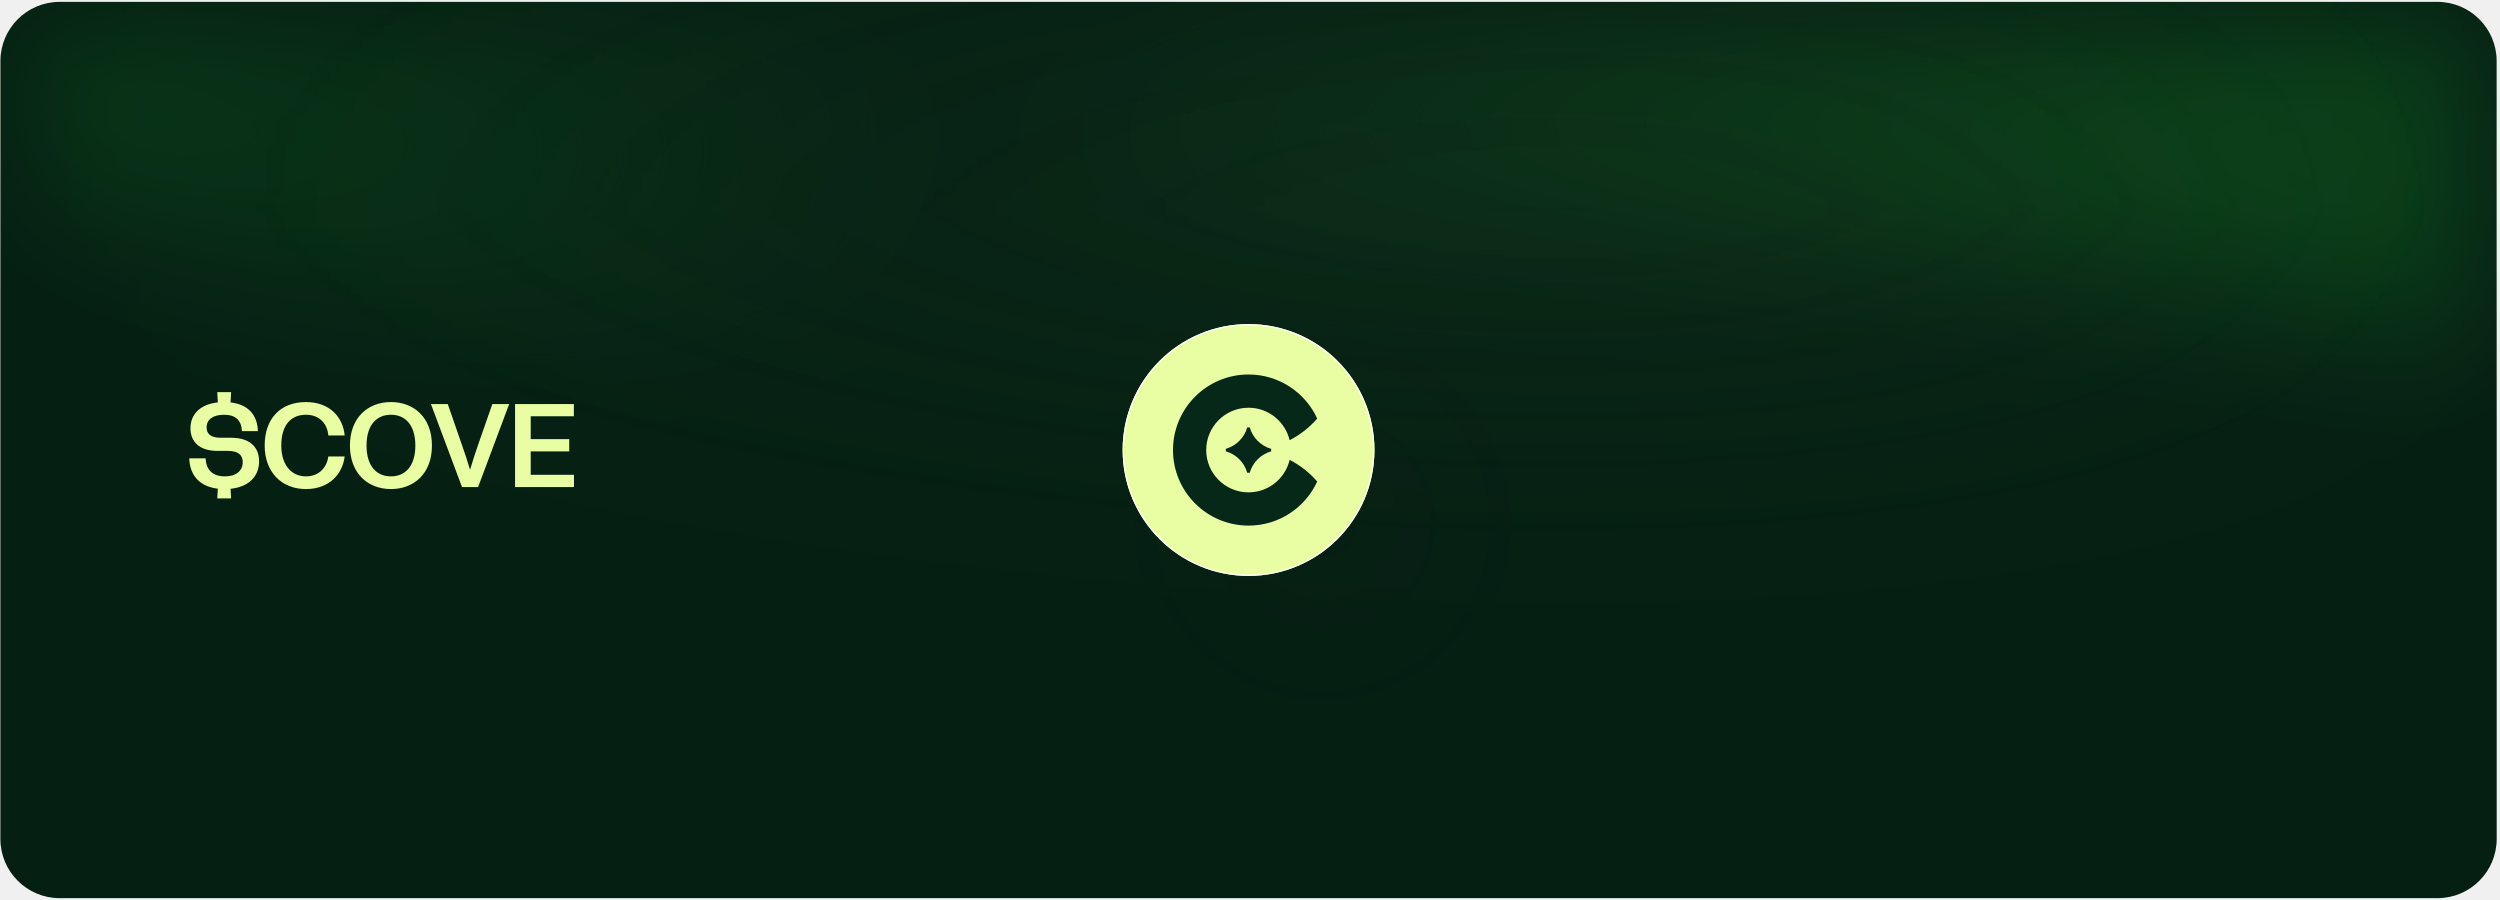
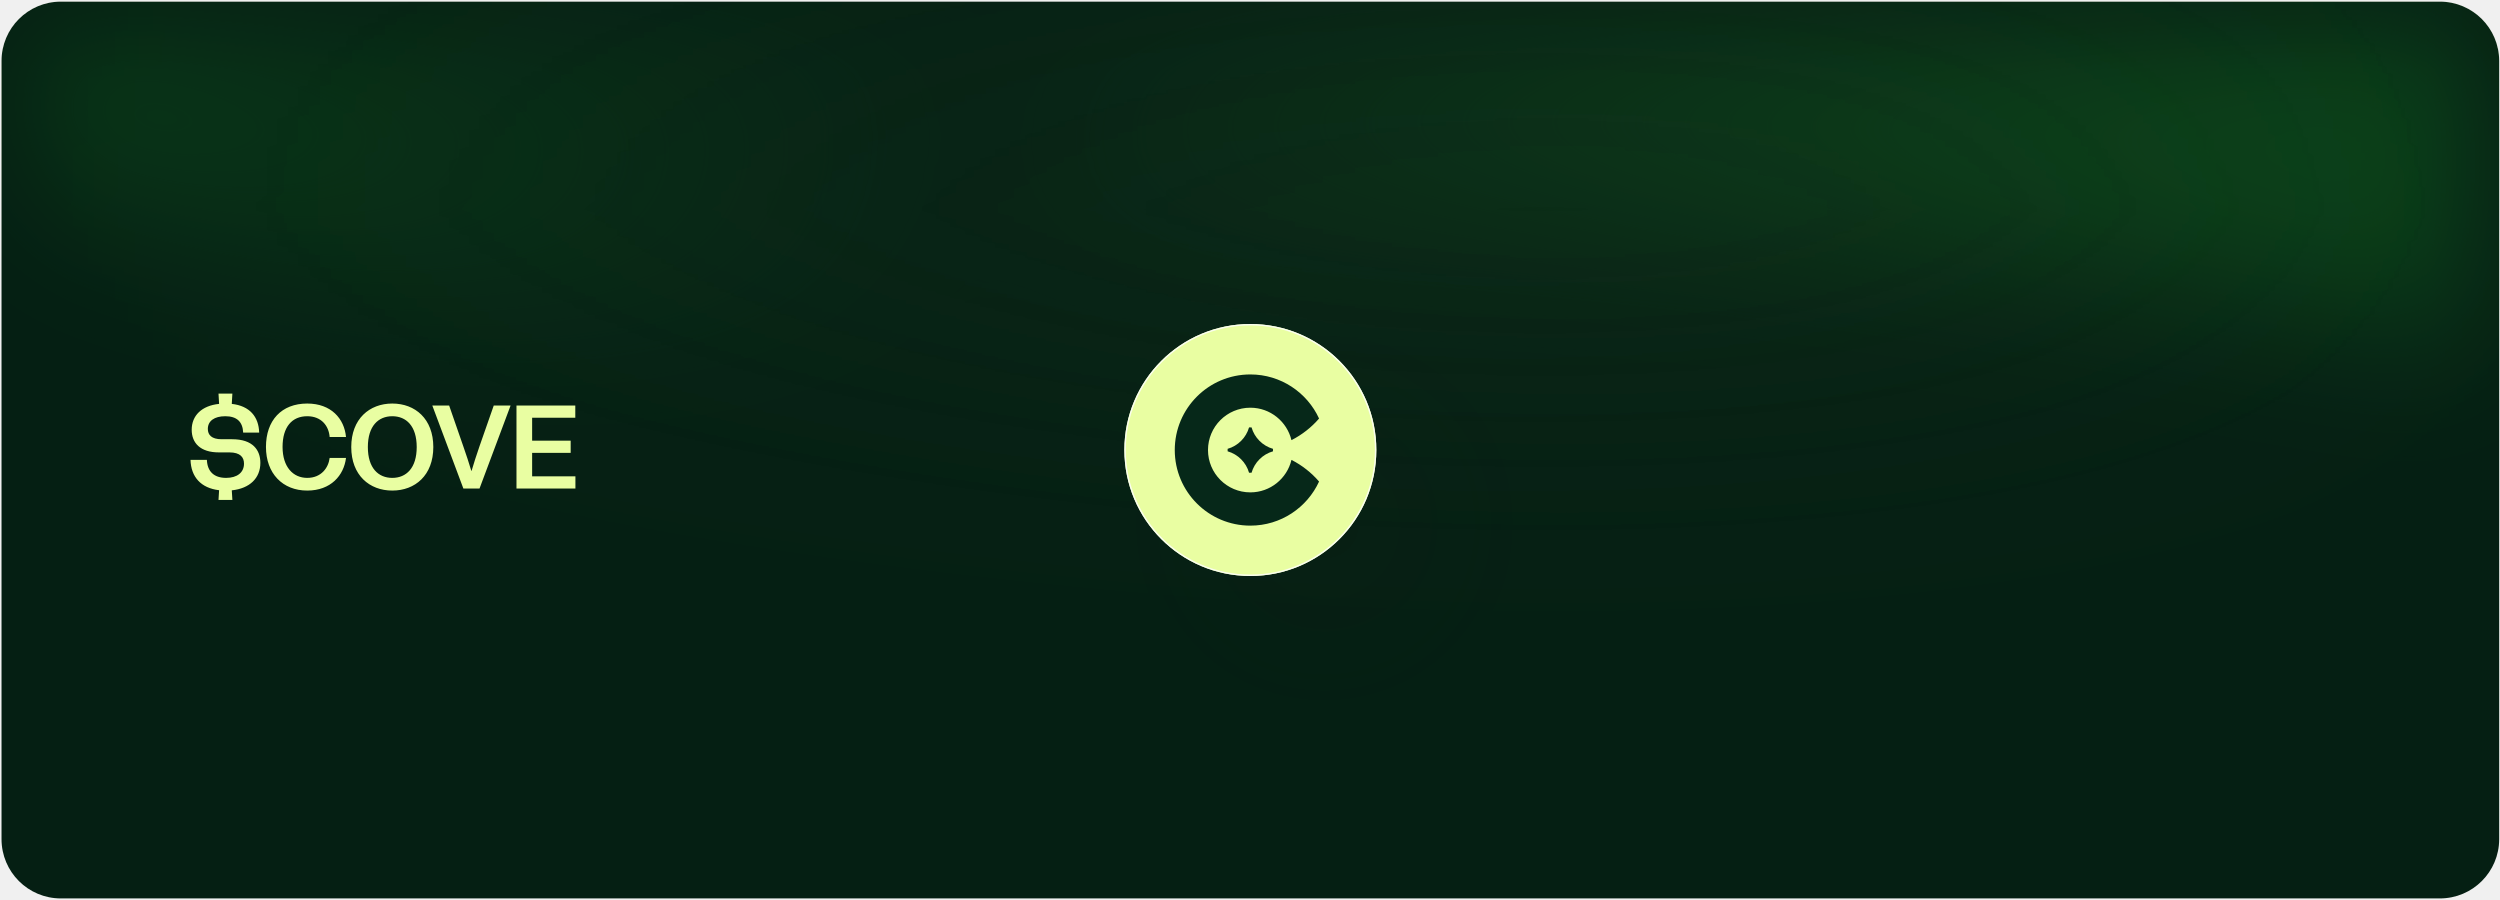
- <svg xmlns="http://www.w3.org/2000/svg" width="675" height="243" viewBox="0 0 675 243" fill="none">
+ <svg xmlns="http://www.w3.org/2000/svg" width="1065" height="383" viewBox="0 0 1065 383" fill="none">
  <g clip-path="url(#clip0_13332_2683)">
-     <rect x="0.106" y="0.501" width="674" height="242" rx="16" fill="#051F13" />
+     <rect x="0.651" y="0.699" width="1064" height="382.03" rx="25.258" fill="#051F13" />
    <g style="mix-blend-mode:overlay" filter="url(#filter0_f_13332_2683)">
-       <path d="M-374.293 -440.93C-322.842 -579.423 42.048 -571.76 440.714 -423.815C839.379 -275.869 1120.85 -43.666 1069.4 94.828C1017.95 233.321 587.879 1.961 254.394 77.714C-79.092 153.466 -425.744 -302.436 -374.293 -440.93Z" fill="url(#paint0_linear_13332_2683)" />
+       <path d="M-590.389 -696.174C-509.166 -914.805 66.862 -902.707 696.21 -669.155C1325.56 -435.604 1769.9 -69.039 1688.68 149.592C1607.46 368.223 928.531 2.989 402.079 122.576C-124.374 242.16 -671.611 -477.543 -590.389 -696.174Z" fill="url(#paint0_linear_13332_2683)" />
    </g>
    <g style="mix-blend-mode:hard-light" opacity="0.12" filter="url(#filter1_f_13332_2683)">
-       <path d="M783.739 -368.725C783.739 -593.932 542.808 -776.499 245.606 -776.499C-51.596 -776.499 -292.527 -593.932 -292.527 -368.725C-292.527 -143.519 -325.984 -33.04 245.606 39.046C817.195 111.133 783.739 -143.519 783.739 -368.725Z" fill="url(#paint1_radial_13332_2683)" />
+       <path d="M1237.27 -582.175C1237.27 -937.693 856.929 -1225.9 387.755 -1225.9C-81.419 -1225.9 -461.76 -937.693 -461.76 -582.175C-461.76 -226.656 -514.577 -52.25 387.755 61.547C1290.09 175.346 1237.27 -226.656 1237.27 -582.175Z" fill="url(#paint1_radial_13332_2683)" />
    </g>
-     <path d="M58.658 134.573L58.818 131.949C53.89 131.373 51.234 128.333 51.106 123.757H55.522C55.65 126.957 57.506 128.621 60.706 128.621C63.714 128.621 65.538 127.149 65.538 124.781C65.538 123.085 64.578 121.741 61.57 121.741H58.722C53.762 121.741 51.426 119.213 51.426 115.629C51.426 111.821 54.114 109.133 58.818 108.653L58.658 105.869H62.402L62.242 108.653C67.106 109.197 69.506 112.141 69.634 116.397H65.314C65.186 113.453 63.586 111.981 60.482 111.981C57.538 111.981 55.778 113.261 55.778 115.405C55.778 117.005 56.77 118.189 59.49 118.189H62.338C67.97 118.189 69.954 121.165 69.954 124.557C69.954 128.685 67.106 131.469 62.242 131.981L62.402 134.573H58.658ZM82.6 132.045C75.976 132.045 71.464 127.437 71.464 120.269C71.464 113.101 75.656 108.557 82.6 108.557C89.064 108.557 92.616 112.653 93.064 117.581H88.648C88.424 114.605 86.44 111.981 82.6 111.981C78.472 111.981 75.944 114.893 75.944 120.269C75.944 125.645 78.76 128.621 82.6 128.621C86.408 128.621 88.328 125.869 88.648 123.245H93.064C92.488 127.949 88.968 132.045 82.6 132.045ZM105.552 132.045C99.408 132.045 94.48 127.917 94.48 120.301C94.48 112.685 99.408 108.557 105.552 108.557C111.728 108.557 116.624 112.685 116.624 120.301C116.624 127.917 111.728 132.045 105.552 132.045ZM98.96 120.301C98.96 125.965 101.776 128.621 105.552 128.621C109.328 128.621 112.144 125.965 112.144 120.301C112.144 114.637 109.328 111.981 105.552 111.981C101.776 111.981 98.96 114.637 98.96 120.301ZM124.739 131.501L116.355 109.101H120.899L124.739 120.173C125.539 122.413 126.243 124.621 126.883 126.733H126.947C127.555 124.685 128.259 122.477 129.059 120.173L132.931 109.101H137.475L129.091 131.501H124.739ZM139.068 131.501V109.101H154.94V112.397H143.292V118.573H153.692V121.869H143.292V128.205H154.972V131.501H139.068Z" fill="#E9FEA2" />
+     <path d="M93.082 212.976L93.335 208.834C85.556 207.925 81.363 203.126 81.161 195.902H88.132C88.334 200.953 91.264 203.58 96.316 203.58C101.064 203.58 103.944 201.256 103.944 197.518C103.944 194.841 102.428 192.719 97.68 192.719H93.184C85.353 192.719 81.666 188.728 81.666 183.071C81.666 177.059 85.909 172.816 93.335 172.058L93.082 167.663H98.993L98.74 172.058C106.419 172.917 110.208 177.564 110.41 184.283H103.59C103.388 179.636 100.862 177.312 95.962 177.312C91.314 177.312 88.536 179.332 88.536 182.717C88.536 185.243 90.102 187.112 94.396 187.112H98.892C107.783 187.112 110.915 191.81 110.915 197.165C110.915 203.681 106.419 208.076 98.74 208.884L98.993 212.976H93.082ZM130.879 208.985C120.422 208.985 113.299 201.711 113.299 190.395C113.299 179.08 119.917 171.907 130.879 171.907C141.083 171.907 146.691 178.373 147.398 186.152H140.427C140.073 181.454 136.941 177.312 130.879 177.312C124.362 177.312 120.372 181.909 120.372 190.395C120.372 198.882 124.817 203.58 130.879 203.58C136.89 203.58 139.921 199.236 140.427 195.093H147.398C146.489 202.519 140.932 208.985 130.879 208.985ZM167.112 208.985C157.413 208.985 149.634 202.469 149.634 190.446C149.634 178.423 157.413 171.907 167.112 171.907C176.862 171.907 184.591 178.423 184.591 190.446C184.591 202.469 176.862 208.985 167.112 208.985ZM156.706 190.446C156.706 199.387 161.151 203.58 167.112 203.58C173.073 203.58 177.519 199.387 177.519 190.446C177.519 181.505 173.073 177.312 167.112 177.312C161.151 177.312 156.706 181.505 156.706 190.446ZM197.401 208.127L184.166 172.765H191.339L197.401 190.244C198.664 193.78 199.775 197.266 200.786 200.6H200.887C201.847 197.367 202.958 193.881 204.221 190.244L210.333 172.765H217.507L204.271 208.127H197.401ZM220.021 208.127V172.765H245.077V177.968H226.689V187.718H243.107V192.921H226.689V202.924H245.128V208.127H220.021Z" fill="#E9FEA2" />
    <g filter="url(#filter2_bd_13332_2683)">
-       <path d="M337.106 87.501C355.891 87.501 371.106 102.716 371.106 121.501C371.106 140.286 355.891 155.501 337.106 155.501C318.321 155.501 303.106 140.286 303.106 121.501C303.106 102.716 318.321 87.501 337.106 87.501Z" fill="#E9FEA2" />
-       <path d="M337.106 87.695C355.784 87.695 370.913 102.823 370.913 121.501C370.913 140.18 355.784 155.308 337.106 155.308C318.428 155.308 303.299 140.18 303.299 121.501C303.299 102.823 318.428 87.695 337.106 87.695Z" stroke="#FAFDF0" stroke-width="0.386" />
+       <path d="M532.651 138.026C562.306 138.026 586.324 162.045 586.324 191.699C586.324 221.354 562.306 245.373 532.651 245.373C502.996 245.373 478.977 221.354 478.977 191.699C478.977 162.045 502.996 138.026 532.651 138.026Z" fill="#E9FEA2" />
+       <path d="M532.651 138.331C562.137 138.331 586.02 162.213 586.02 191.699C586.02 221.186 562.137 245.068 532.651 245.068C503.165 245.068 479.282 221.186 479.282 191.699C479.282 162.213 503.165 138.331 532.651 138.331Z" stroke="#FAFDF0" stroke-width="0.61" />
    </g>
-     <path d="M337.427 115.401H336.758C335.958 118.192 333.763 120.387 330.972 121.187V121.856C333.763 122.655 335.958 124.85 336.758 127.641H337.427C338.227 124.85 340.422 122.655 343.212 121.856V121.187C340.422 120.387 338.227 118.192 337.427 115.401Z" fill="#062819" />
-     <path d="M348.198 124.181C346.998 129.199 342.486 132.936 337.1 132.936C330.792 132.936 325.676 127.82 325.676 121.512C325.676 115.205 330.792 110.088 337.1 110.088C342.486 110.088 346.99 113.825 348.198 118.844C351.046 117.391 353.575 115.409 355.648 113.009C352.425 105.992 345.334 101.112 337.108 101.112C325.839 101.112 316.708 110.243 316.708 121.512C316.708 132.781 325.839 141.912 337.108 141.912C345.342 141.912 352.425 137.033 355.648 130.015C353.575 127.616 351.054 125.625 348.206 124.172L348.198 124.181Z" fill="#062819" />
+     <path d="M533.157 182.07H532.101C530.839 186.475 527.374 189.94 522.968 191.203V192.259C527.374 193.521 530.839 196.986 532.101 201.392H533.157C534.42 196.986 537.885 193.521 542.291 192.259V191.203C537.885 189.94 534.42 186.475 533.157 182.07Z" fill="#062819" />
+     <path d="M550.161 195.929C548.267 203.851 541.143 209.751 532.642 209.751C522.684 209.751 514.607 201.674 514.607 191.717C514.607 181.759 522.684 173.682 532.642 173.682C541.143 173.682 548.254 179.582 550.161 187.504C554.656 185.211 558.65 182.081 561.922 178.294C556.833 167.216 545.639 159.512 532.654 159.512C514.865 159.512 500.45 173.927 500.45 191.717C500.45 209.506 514.865 223.921 532.654 223.921C545.652 223.921 556.833 216.218 561.922 205.139C558.65 201.352 554.669 198.209 550.173 195.916L550.161 195.929Z" fill="#062819" />
  </g>
  <defs>
-     <filter id="filter0_f_13332_2683" x="-419.397" y="-579.988" width="1534.87" height="759.979" filterUnits="userSpaceOnUse" color-interpolation-filters="sRGB">
+     <filter id="filter0_f_13332_2683" x="-661.591" y="-915.696" width="2422.99" height="1199.73" filterUnits="userSpaceOnUse" color-interpolation-filters="sRGB">
      <feFlood flood-opacity="0" result="BackgroundImageFix" />
      <feBlend mode="normal" in="SourceGraphic" in2="BackgroundImageFix" result="shape" />
-       <feGaussianBlur stdDeviation="20" result="effect1_foregroundBlur_13332_2683" />
+       <feGaussianBlur stdDeviation="31.573" result="effect1_foregroundBlur_13332_2683" />
    </filter>
-     <filter id="filter1_f_13332_2683" x="-412.894" y="-896.499" width="1317" height="1068" filterUnits="userSpaceOnUse" color-interpolation-filters="sRGB">
+     <filter id="filter1_f_13332_2683" x="-651.776" y="-1415.34" width="2079.06" height="1685.98" filterUnits="userSpaceOnUse" color-interpolation-filters="sRGB">
      <feFlood flood-opacity="0" result="BackgroundImageFix" />
      <feBlend mode="normal" in="SourceGraphic" in2="BackgroundImageFix" result="shape" />
-       <feGaussianBlur stdDeviation="60" result="effect1_foregroundBlur_13332_2683" />
+       <feGaussianBlur stdDeviation="94.718" result="effect1_foregroundBlur_13332_2683" />
    </filter>
-     <filter id="filter2_bd_13332_2683" x="283.106" y="67.501" width="148" height="148" filterUnits="userSpaceOnUse" color-interpolation-filters="sRGB">
+     <filter id="filter2_bd_13332_2683" x="447.405" y="106.453" width="233.638" height="233.638" filterUnits="userSpaceOnUse" color-interpolation-filters="sRGB">
      <feFlood flood-opacity="0" result="BackgroundImageFix" />
-       <feGaussianBlur in="BackgroundImageFix" stdDeviation="4" />
+       <feGaussianBlur in="BackgroundImageFix" stdDeviation="6.315" />
      <feComposite in2="SourceAlpha" operator="in" result="effect1_backgroundBlur_13332_2683" />
      <feColorMatrix in="SourceAlpha" type="matrix" values="0 0 0 0 0 0 0 0 0 0 0 0 0 0 0 0 0 0 127 0" result="hardAlpha" />
-       <feOffset dx="20" dy="20" />
-       <feGaussianBlur stdDeviation="20" />
+       <feOffset dx="31.573" dy="31.573" />
+       <feGaussianBlur stdDeviation="31.573" />
      <feComposite in2="hardAlpha" operator="out" />
      <feColorMatrix type="matrix" values="0 0 0 0 0.041 0 0 0 0 0.094 0 0 0 0 0.071 0 0 0 0.1 0" />
      <feBlend mode="plus-darker" in2="effect1_backgroundBlur_13332_2683" result="effect2_dropShadow_13332_2683" />
      <feBlend mode="normal" in="SourceGraphic" in2="effect2_dropShadow_13332_2683" result="shape" />
    </filter>
-     <linearGradient id="paint0_linear_13332_2683" x1="607.865" y1="13.493" x2="-63.225" y2="-52.247" gradientUnits="userSpaceOnUse">
+     <linearGradient id="paint0_linear_13332_2683" x1="960.081" y1="21.194" x2="-99.325" y2="-82.586" gradientUnits="userSpaceOnUse">
      <stop stop-color="#E9FEA2" />
      <stop offset="0.505" stop-color="#E9FDA6" stop-opacity="0" />
      <stop offset="1" stop-color="#E9FEA2" />
    </linearGradient>
-     <radialGradient id="paint1_radial_13332_2683" cx="0" cy="0" r="1" gradientUnits="userSpaceOnUse" gradientTransform="translate(246.227 -291.261) rotate(-90.0732) scale(485.237 640.362)">
+     <radialGradient id="paint1_radial_13332_2683" cx="0" cy="0" r="1" gradientUnits="userSpaceOnUse" gradientTransform="translate(388.734 -459.887) rotate(-90.0732) scale(766.013 1010.9)">
      <stop stop-color="#93C8E7" />
      <stop offset="0.906" stop-color="#E9FDA6" />
    </radialGradient>
    <clipPath id="clip0_13332_2683">
-       <rect x="0.106" y="0.501" width="674" height="242" rx="16" fill="white" />
+       <rect x="0.651" y="0.699" width="1064" height="382.03" rx="25.258" fill="white" />
    </clipPath>
  </defs>
</svg>
